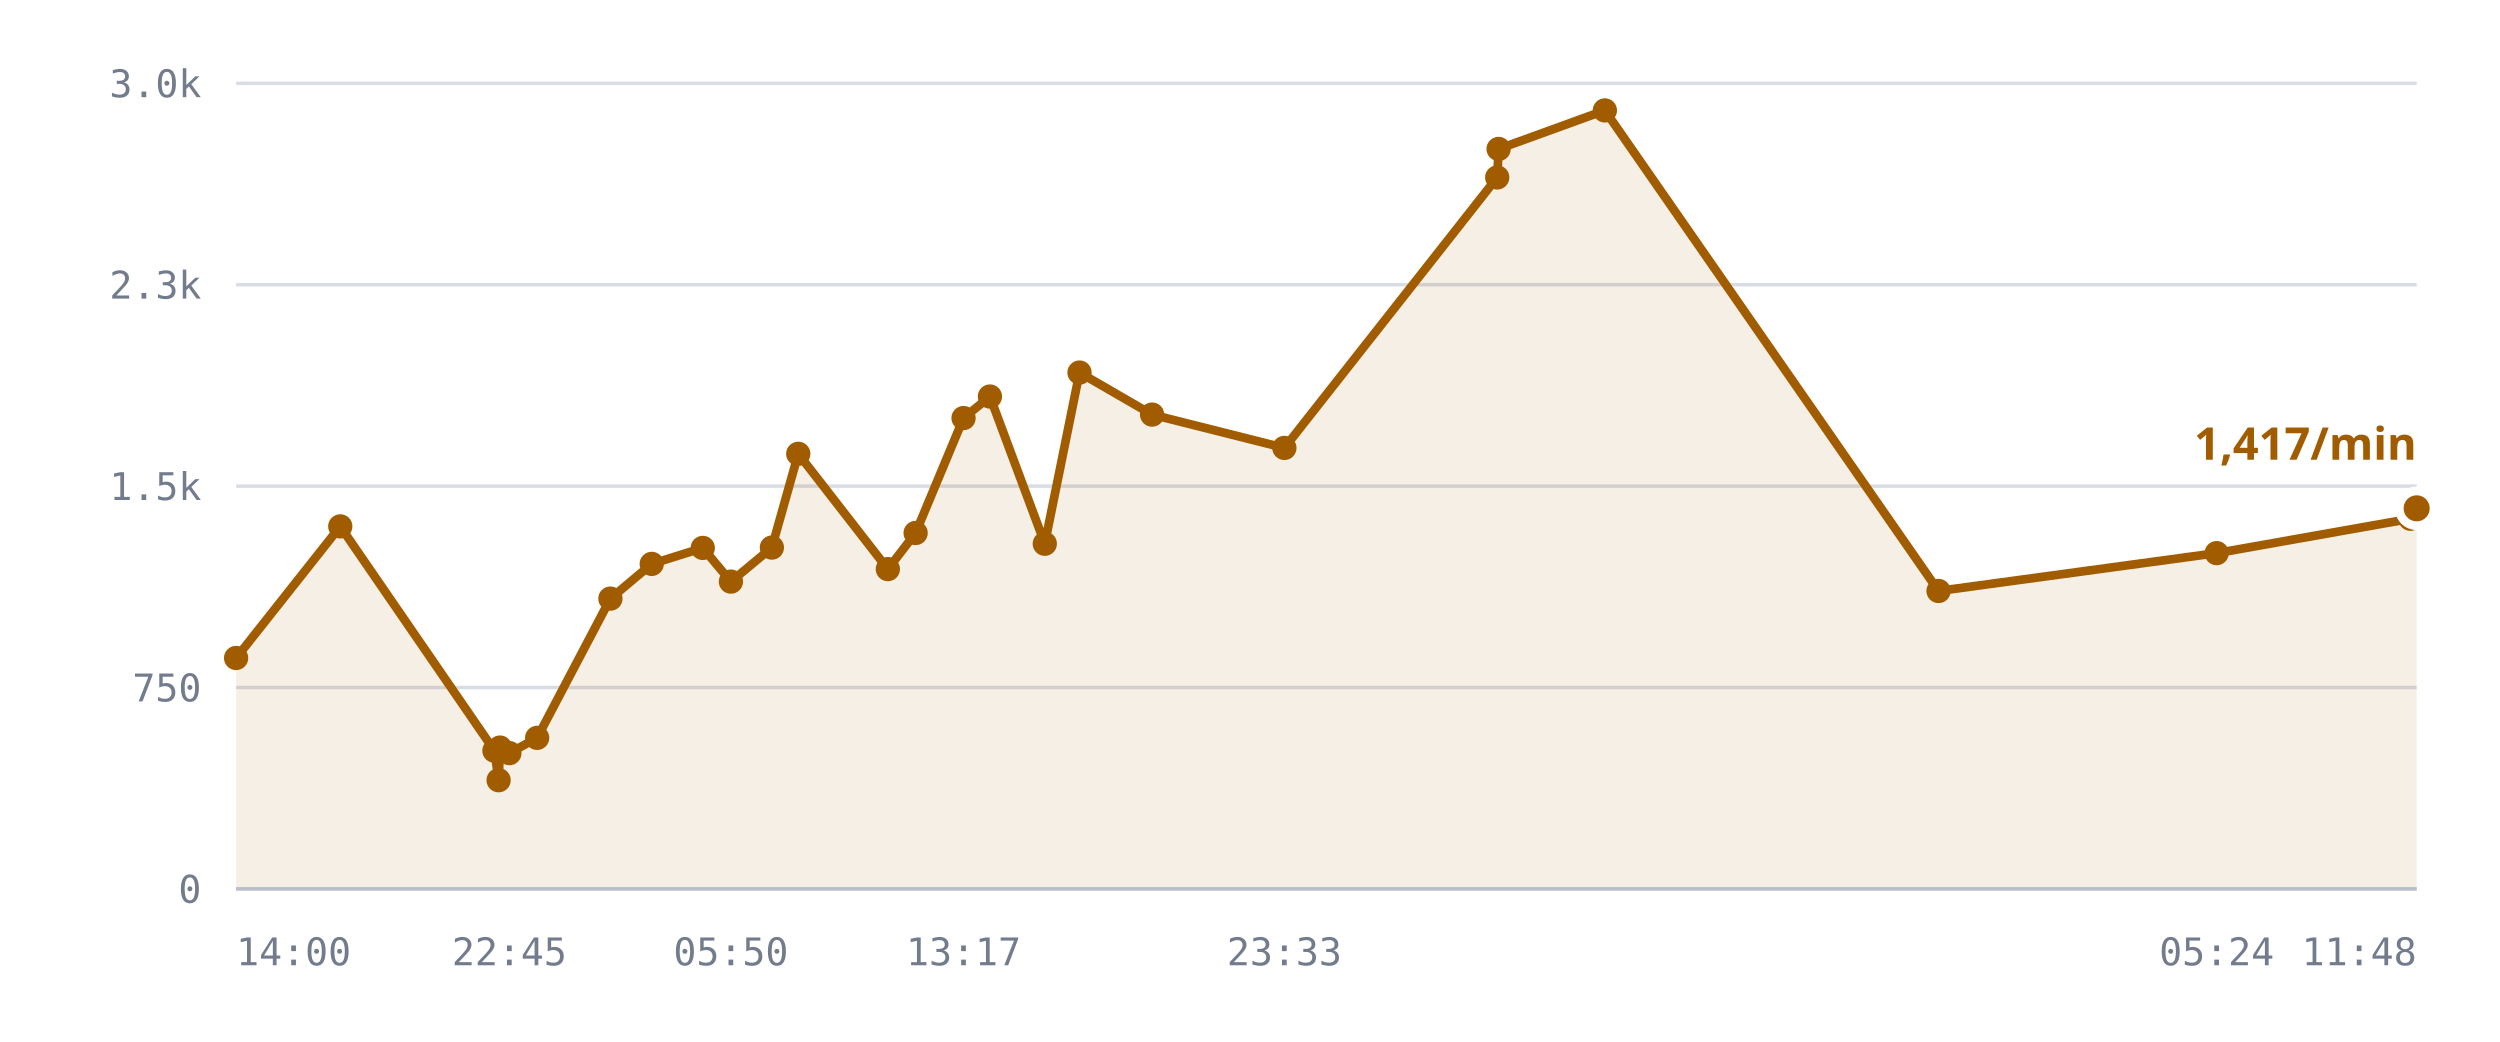
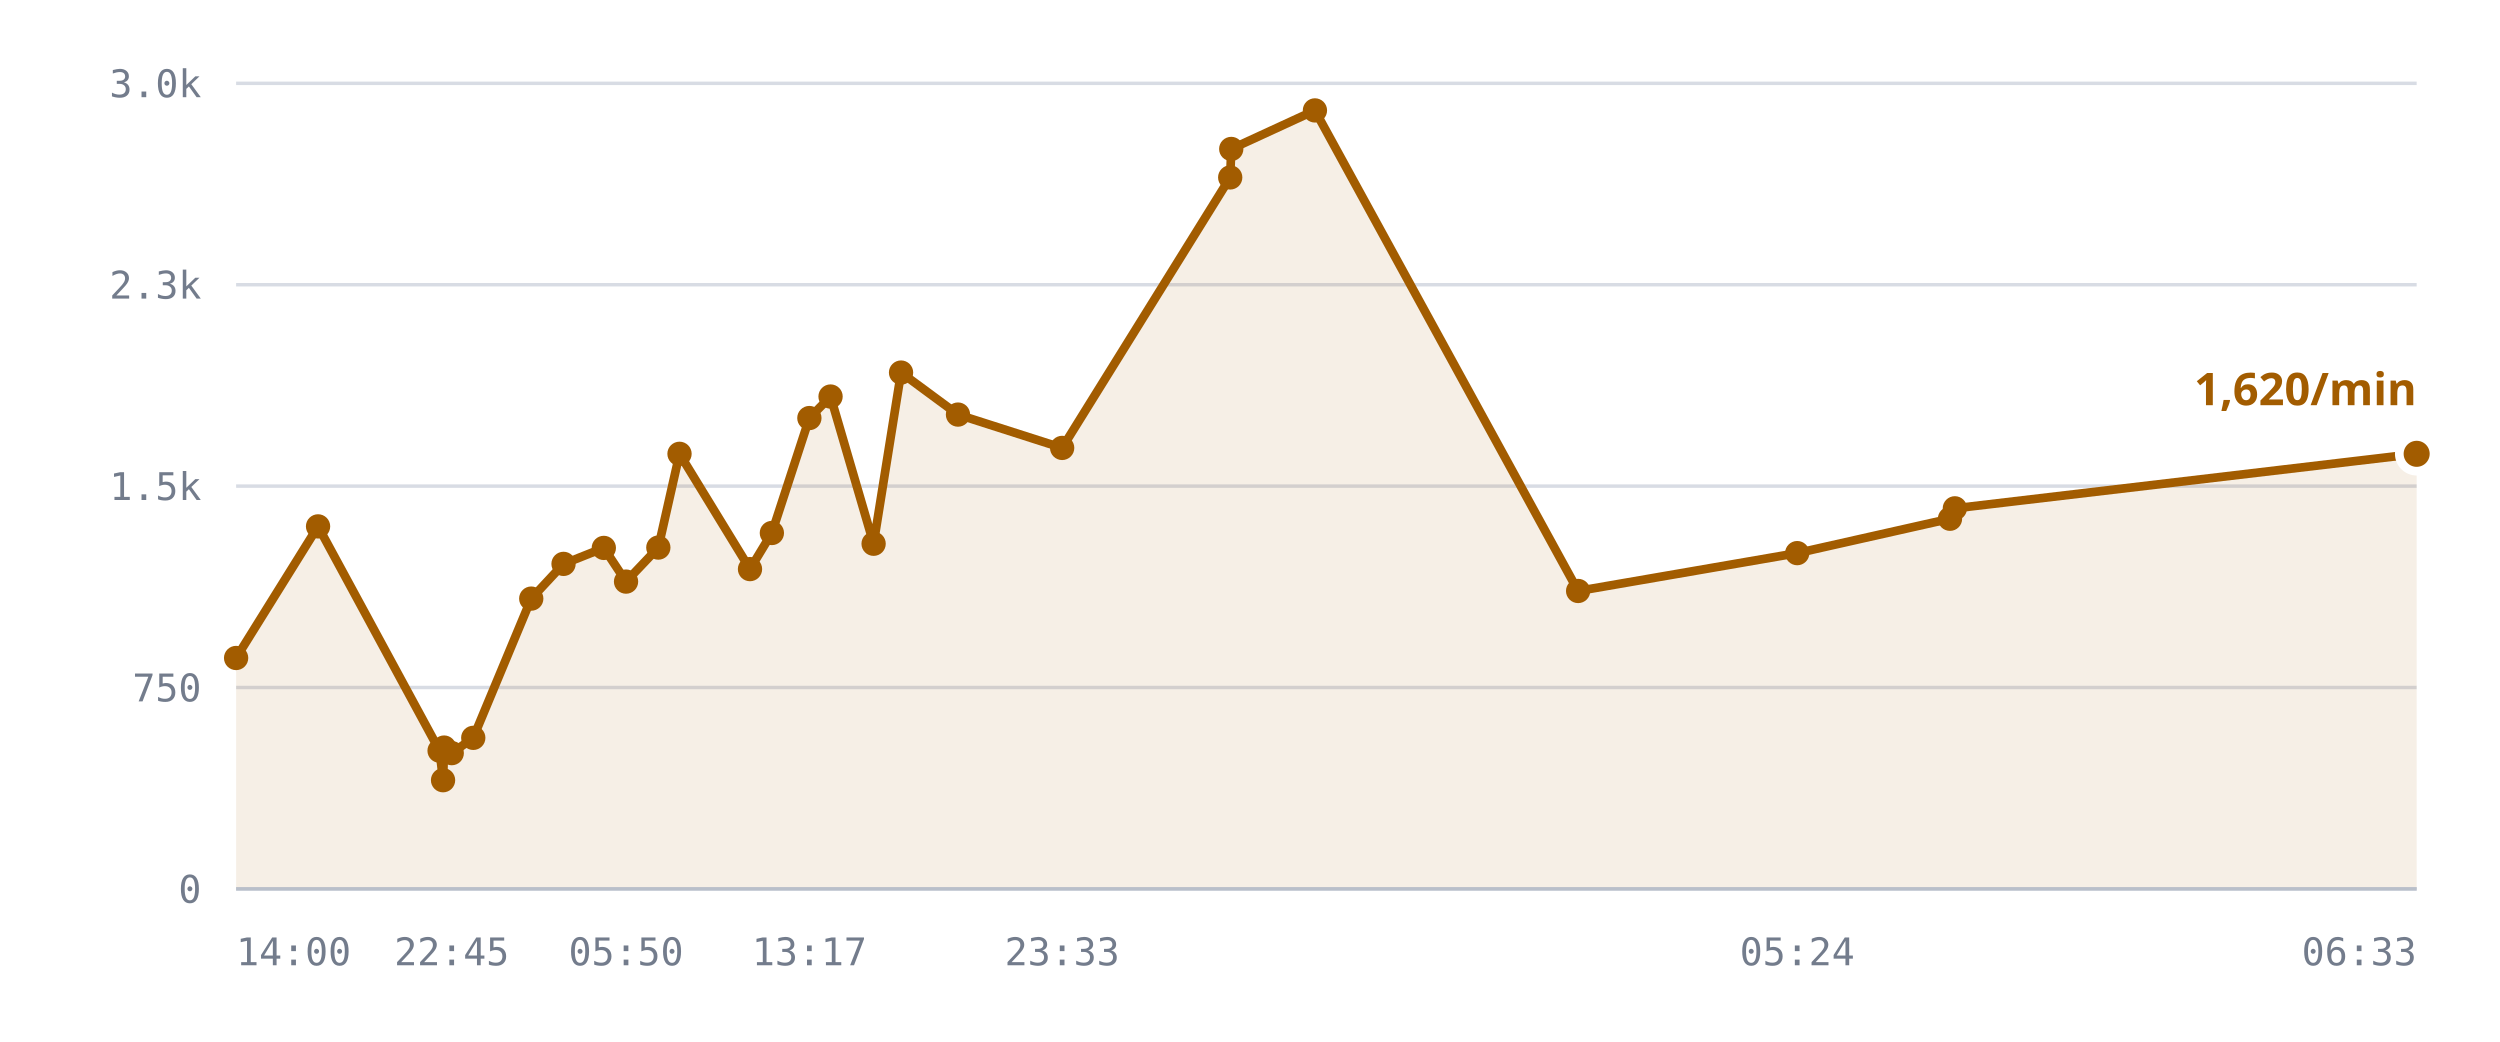
<svg xmlns="http://www.w3.org/2000/svg" viewBox="0 0 720 300" role="img" aria-label="/r/lobby messages per minute">
  <style>
    .grid      { stroke: var(--chart-grid, #d8dce4); stroke-width: 1; }
    .cap       { stroke: var(--chart-cap, #9a2b22); stroke-width: 1.5; stroke-dasharray: 5 4; }
    .cap-label { fill: var(--chart-cap, #9a2b22); font: 600 11px Archivo, system-ui, sans-serif; letter-spacing: .04em; }
    .tick      { fill: var(--chart-muted, #737c8c); font: 500 11px "IBM Plex Mono", ui-monospace, monospace; }
    .tick-y    { text-anchor: end; }
    .tick-x    { text-anchor: middle; }
    .series    { fill: none; stroke: var(--chart-line, #a25c00); stroke-width: 2.5; stroke-linejoin: round; stroke-linecap: round; }
    .fill      { fill: var(--chart-fill, rgba(162,92,0,.10)); stroke: none; }
    .dot       { fill: var(--chart-line, #a25c00); }
    .dot-last  { stroke: var(--chart-bg, #fff); stroke-width: 2.5; }
    .end-label { fill: var(--chart-line, #a25c00); font: 700 13px Archivo, system-ui, sans-serif; }
    .axis      { stroke: var(--chart-axis, #b9bfca); stroke-width: 1; }
  </style>
  <line x1="68" y1="256.0" x2="696" y2="256.0" class="grid" />
  <text x="58" y="260.0" class="tick tick-y">0</text>
  <line x1="68" y1="198.0" x2="696" y2="198.0" class="grid" />
  <text x="58" y="202.0" class="tick tick-y">750</text>
  <line x1="68" y1="140.0" x2="696" y2="140.0" class="grid" />
  <text x="58" y="144.0" class="tick tick-y">1.5k</text>
  <line x1="68" y1="82.0" x2="696" y2="82.0" class="grid" />
  <text x="58" y="86.0" class="tick tick-y">2.3k</text>
  <line x1="68" y1="24.0" x2="696" y2="24.0" class="grid" />
  <text x="58" y="28.0" class="tick tick-y">3.0k</text>
-   <path d="M68.0,189.5 L98.0,151.6 L142.4,216.2 L143.6,224.7 L144.0,215.3 L146.7,216.9 L154.7,212.5 L175.8,172.4 L187.7,162.4 L202.4,157.8 L210.5,167.5 L222.3,157.7 L229.9,130.7 L255.7,163.9 L263.7,153.5 L277.5,120.4 L285.1,114.2 L300.9,156.6 L310.9,107.3 L331.8,119.4 L369.9,129.0 L431.2,51.1 L431.6,42.9 L462.2,31.8 L558.3,170.2 L638.4,159.3 L694.2,149.4 L696.0,146.4 L696.0,256.0 L68.0,256.0 Z" class="fill" />
-   <path d="M68.0,189.5 L98.0,151.6 L142.4,216.2 L143.6,224.7 L144.0,215.3 L146.7,216.9 L154.7,212.5 L175.8,172.4 L187.7,162.4 L202.4,157.8 L210.5,167.5 L222.3,157.7 L229.9,130.7 L255.7,163.9 L263.7,153.5 L277.5,120.4 L285.1,114.2 L300.9,156.6 L310.9,107.3 L331.8,119.4 L369.9,129.0 L431.2,51.1 L431.6,42.9 L462.2,31.8 L558.3,170.2 L638.4,159.3 L694.2,149.4 L696.0,146.4" class="series" />
+   <path d="M68.0,189.5 L91.6,151.6 L126.6,216.2 L127.6,224.7 L127.9,215.3 L130.1,216.9 L136.3,212.5 L153.0,172.4 L162.3,162.4 L173.9,157.8 L180.3,167.5 L189.6,157.7 L195.7,130.7 L216.0,163.9 L222.3,153.5 L233.1,120.4 L239.2,114.2 L251.6,156.6 L259.5,107.3 L275.9,119.4 L305.9,129.0 L354.3,51.1 L354.6,42.9 L378.7,31.8 L454.5,170.2 L517.6,159.3 L561.6,149.4 L563.0,146.4 L696.0,130.7 L696.0,256.0 L68.0,256.0 Z" class="fill" />
+   <path d="M68.0,189.5 L91.6,151.6 L126.6,216.2 L127.6,224.7 L127.9,215.3 L130.1,216.9 L136.3,212.5 L153.0,172.4 L162.3,162.4 L173.9,157.8 L180.3,167.5 L189.6,157.7 L195.7,130.7 L216.0,163.9 L222.3,153.5 L233.1,120.4 L239.2,114.2 L251.6,156.6 L259.5,107.3 L275.9,119.4 L305.9,129.0 L354.3,51.1 L354.6,42.9 L378.7,31.8 L454.5,170.2 L517.6,159.3 L561.6,149.4 L563.0,146.4 L696.0,130.7" class="series" />
  <circle cx="68.0" cy="189.5" r="3.5" class="dot" />
-   <circle cx="98.0" cy="151.6" r="3.5" class="dot" />
-   <circle cx="142.4" cy="216.2" r="3.5" class="dot" />
-   <circle cx="143.6" cy="224.7" r="3.5" class="dot" />
-   <circle cx="144.0" cy="215.3" r="3.5" class="dot" />
-   <circle cx="146.7" cy="216.9" r="3.5" class="dot" />
-   <circle cx="154.7" cy="212.5" r="3.5" class="dot" />
-   <circle cx="175.8" cy="172.4" r="3.5" class="dot" />
-   <circle cx="187.7" cy="162.4" r="3.5" class="dot" />
-   <circle cx="202.4" cy="157.8" r="3.5" class="dot" />
-   <circle cx="210.5" cy="167.5" r="3.5" class="dot" />
-   <circle cx="222.3" cy="157.7" r="3.5" class="dot" />
-   <circle cx="229.9" cy="130.7" r="3.5" class="dot" />
-   <circle cx="255.7" cy="163.9" r="3.5" class="dot" />
-   <circle cx="263.7" cy="153.5" r="3.5" class="dot" />
-   <circle cx="277.5" cy="120.4" r="3.5" class="dot" />
-   <circle cx="285.1" cy="114.2" r="3.5" class="dot" />
-   <circle cx="300.9" cy="156.6" r="3.5" class="dot" />
-   <circle cx="310.9" cy="107.3" r="3.5" class="dot" />
-   <circle cx="331.8" cy="119.4" r="3.5" class="dot" />
-   <circle cx="369.9" cy="129.0" r="3.5" class="dot" />
-   <circle cx="431.2" cy="51.1" r="3.5" class="dot" />
-   <circle cx="431.6" cy="42.9" r="3.5" class="dot" />
-   <circle cx="462.2" cy="31.8" r="3.5" class="dot" />
-   <circle cx="558.3" cy="170.2" r="3.5" class="dot" />
-   <circle cx="638.4" cy="159.3" r="3.5" class="dot" />
-   <circle cx="694.2" cy="149.4" r="3.5" class="dot" />
-   <circle cx="696.0" cy="146.4" r="5" class="dot dot-last" />
-   <text x="696.0" y="132.4" class="end-label" text-anchor="end">1,417/min</text>
+   <circle cx="91.6" cy="151.6" r="3.5" class="dot" />
+   <circle cx="126.6" cy="216.2" r="3.5" class="dot" />
+   <circle cx="127.6" cy="224.7" r="3.5" class="dot" />
+   <circle cx="127.9" cy="215.3" r="3.5" class="dot" />
+   <circle cx="130.1" cy="216.9" r="3.5" class="dot" />
+   <circle cx="136.3" cy="212.5" r="3.5" class="dot" />
+   <circle cx="153.0" cy="172.4" r="3.5" class="dot" />
+   <circle cx="162.3" cy="162.4" r="3.5" class="dot" />
+   <circle cx="173.9" cy="157.8" r="3.5" class="dot" />
+   <circle cx="180.3" cy="167.5" r="3.5" class="dot" />
+   <circle cx="189.6" cy="157.7" r="3.5" class="dot" />
+   <circle cx="195.7" cy="130.7" r="3.5" class="dot" />
+   <circle cx="216.0" cy="163.9" r="3.5" class="dot" />
+   <circle cx="222.3" cy="153.5" r="3.5" class="dot" />
+   <circle cx="233.1" cy="120.4" r="3.5" class="dot" />
+   <circle cx="239.2" cy="114.2" r="3.5" class="dot" />
+   <circle cx="251.6" cy="156.6" r="3.5" class="dot" />
+   <circle cx="259.5" cy="107.3" r="3.5" class="dot" />
+   <circle cx="275.9" cy="119.4" r="3.5" class="dot" />
+   <circle cx="305.9" cy="129.0" r="3.5" class="dot" />
+   <circle cx="354.3" cy="51.1" r="3.5" class="dot" />
+   <circle cx="354.6" cy="42.9" r="3.5" class="dot" />
+   <circle cx="378.7" cy="31.8" r="3.5" class="dot" />
+   <circle cx="454.5" cy="170.2" r="3.5" class="dot" />
+   <circle cx="517.6" cy="159.3" r="3.5" class="dot" />
+   <circle cx="561.6" cy="149.4" r="3.5" class="dot" />
+   <circle cx="563.0" cy="146.4" r="3.5" class="dot" />
+   <circle cx="696.0" cy="130.7" r="5" class="dot dot-last" />
+   <text x="696.0" y="116.7" class="end-label" text-anchor="end">1,620/min</text>
  <line x1="68" y1="256" x2="696" y2="256" class="axis" />
  <text x="68.0" y="278" class="tick" text-anchor="start">14:00</text>
-   <text x="146.7" y="278" class="tick" text-anchor="middle">22:45</text>
-   <text x="210.5" y="278" class="tick" text-anchor="middle">05:50</text>
-   <text x="277.5" y="278" class="tick" text-anchor="middle">13:17</text>
-   <text x="369.9" y="278" class="tick" text-anchor="middle">23:33</text>
-   <text x="638.4" y="278" class="tick" text-anchor="middle">05:24</text>
-   <text x="696.0" y="278" class="tick" text-anchor="end">11:48</text>
+   <text x="130.1" y="278" class="tick" text-anchor="middle">22:45</text>
+   <text x="180.3" y="278" class="tick" text-anchor="middle">05:50</text>
+   <text x="233.1" y="278" class="tick" text-anchor="middle">13:17</text>
+   <text x="305.9" y="278" class="tick" text-anchor="middle">23:33</text>
+   <text x="517.6" y="278" class="tick" text-anchor="middle">05:24</text>
+   <text x="696.0" y="278" class="tick" text-anchor="end">06:33</text>
</svg>
